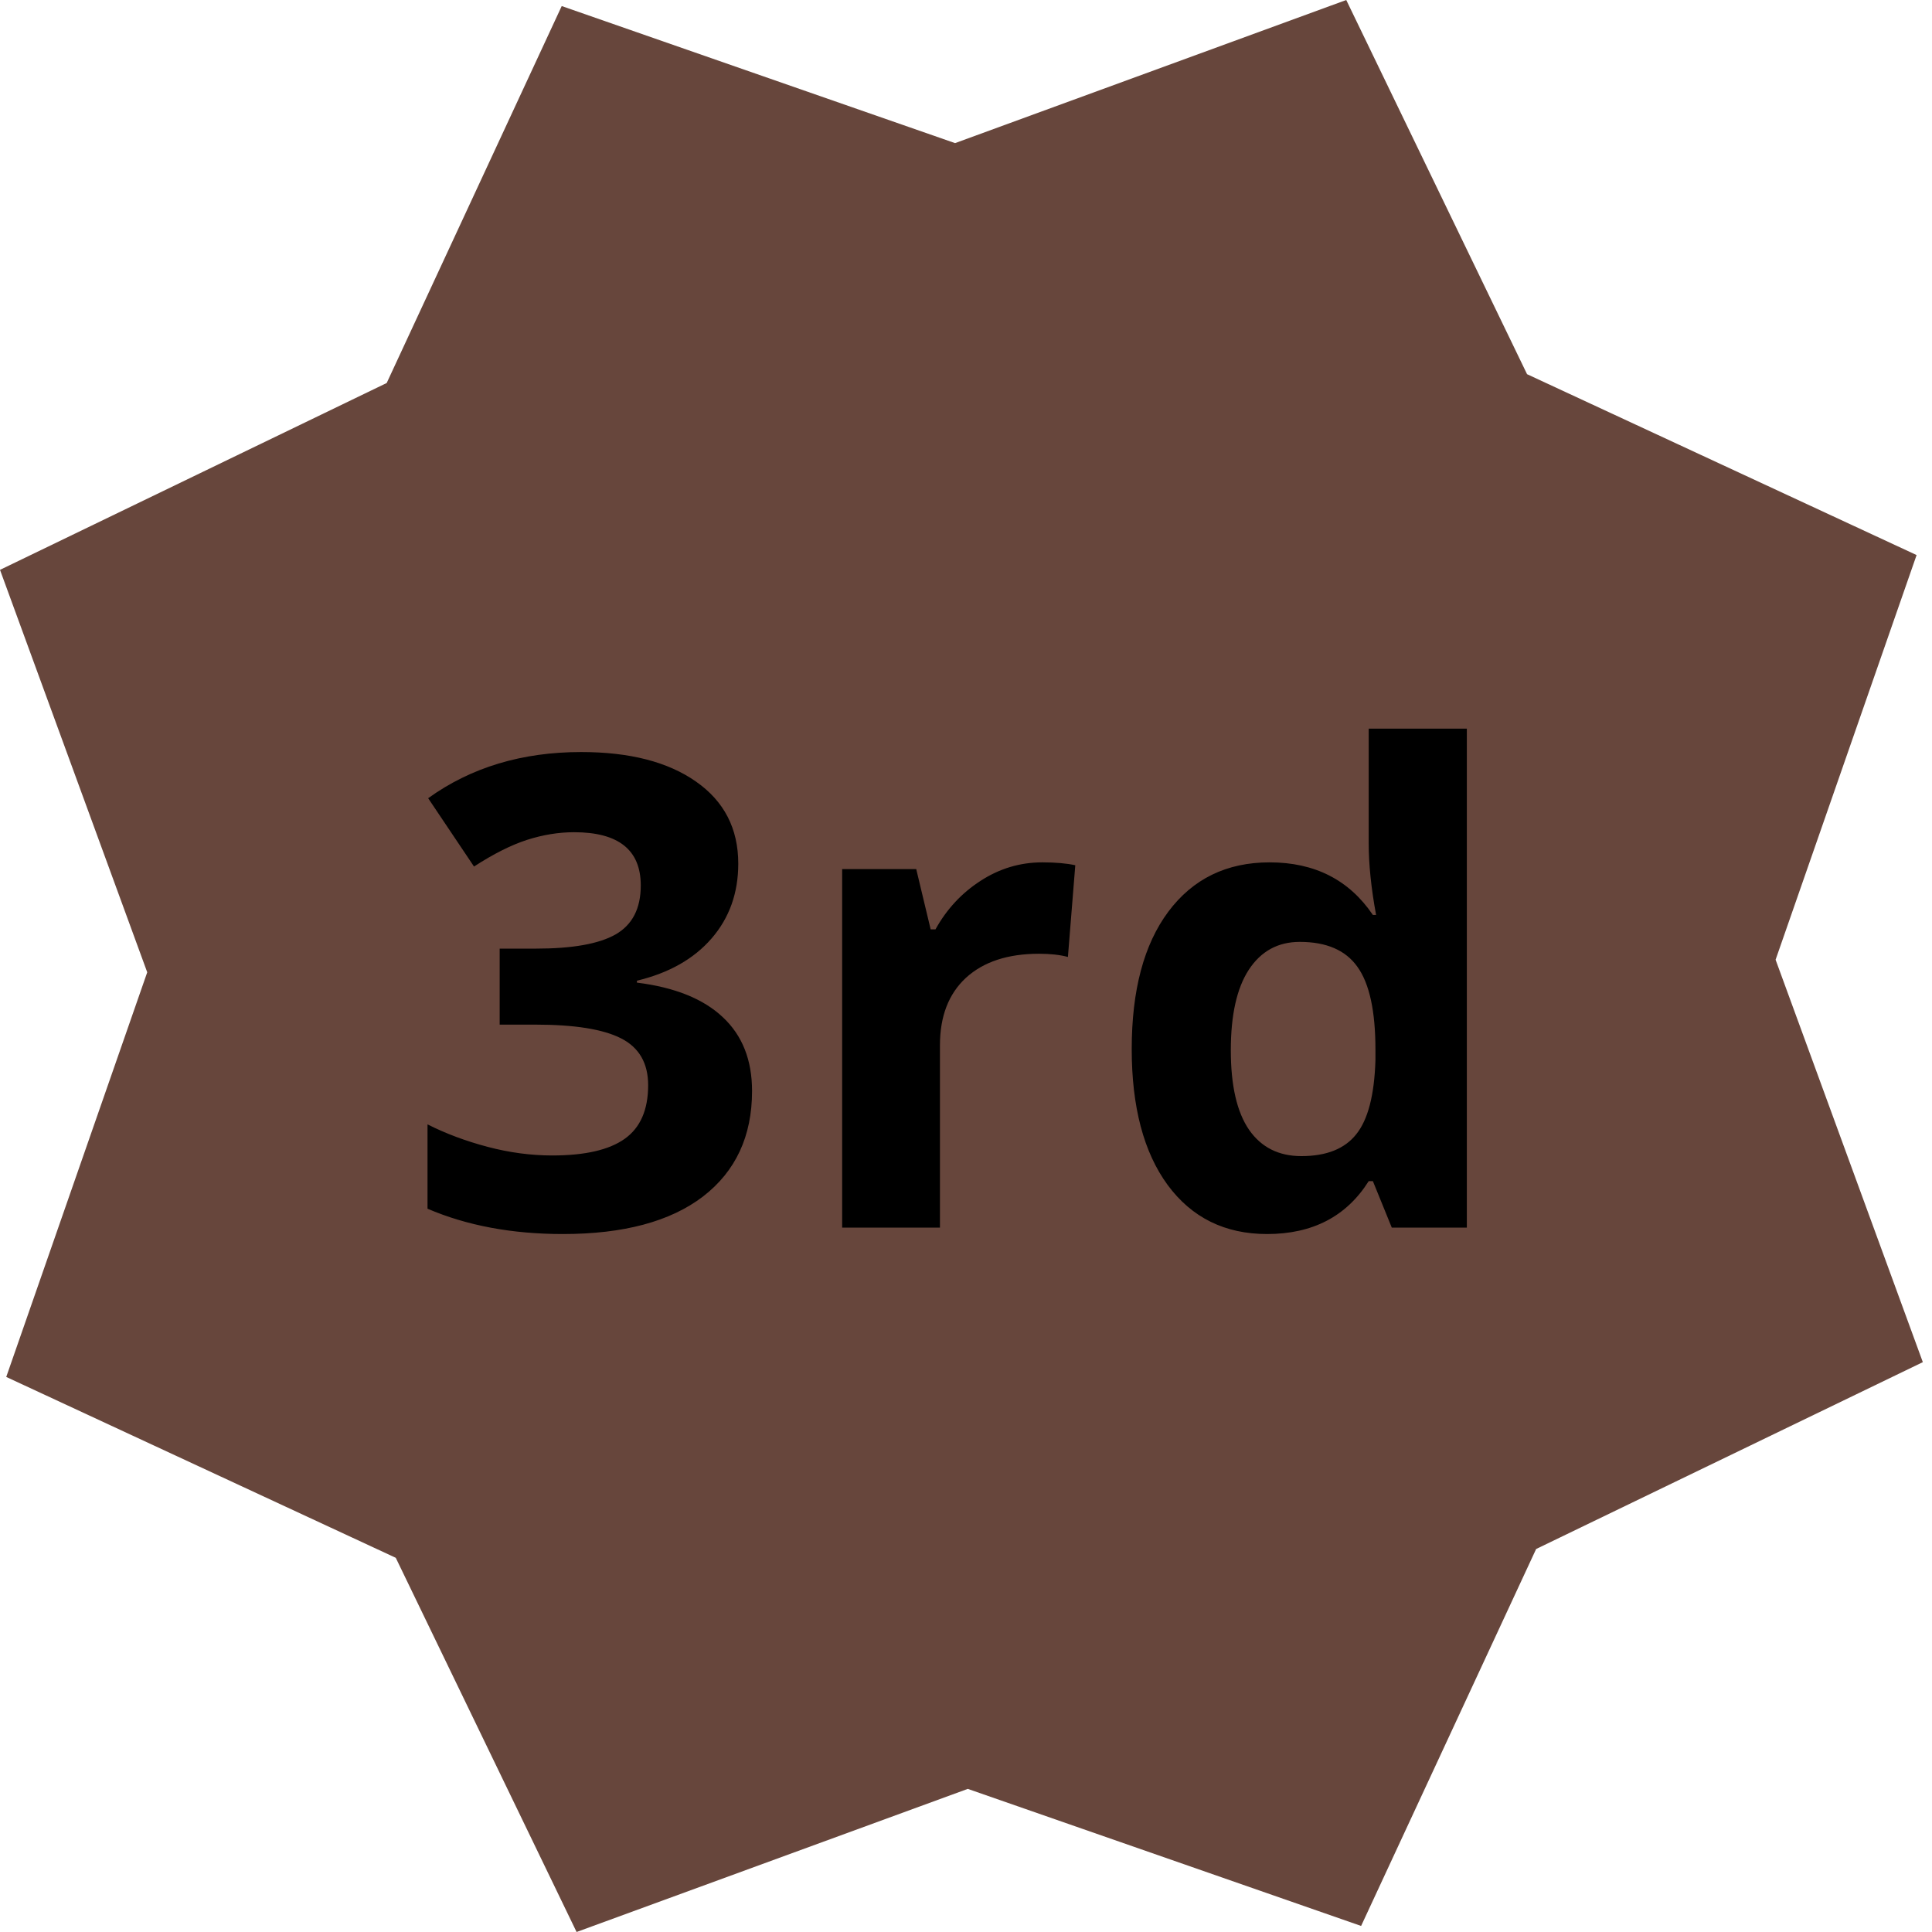
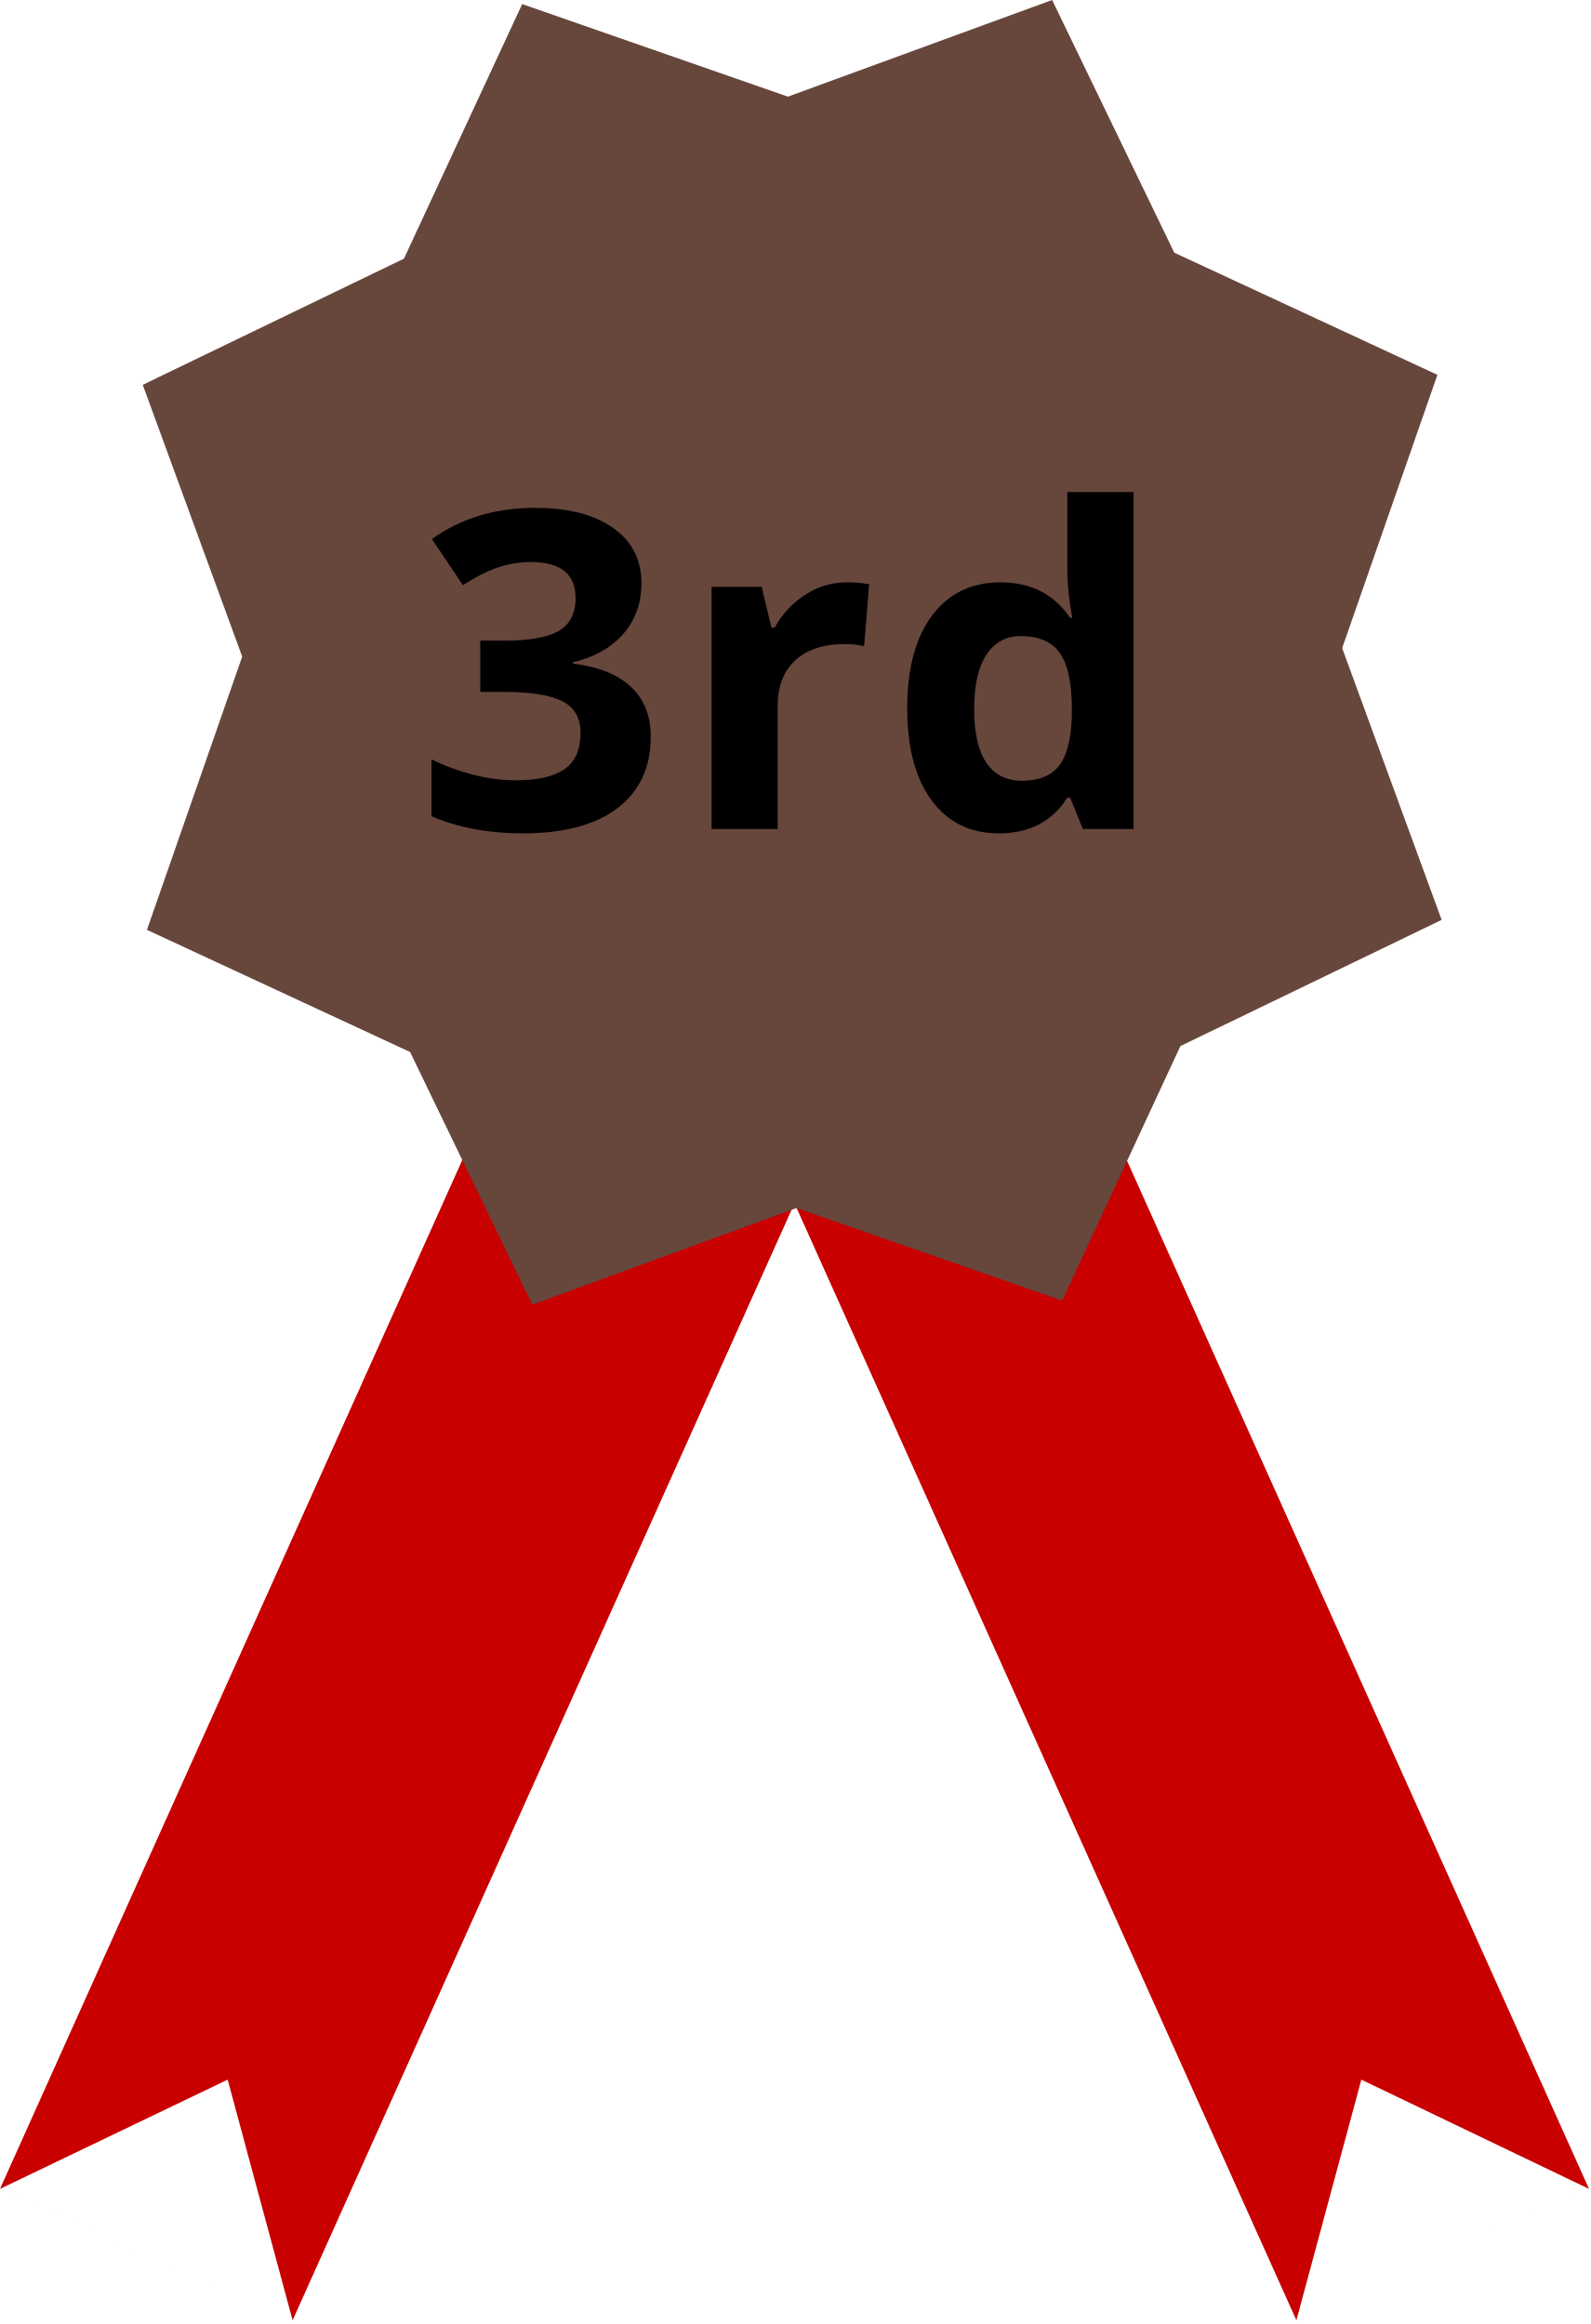
- <svg xmlns="http://www.w3.org/2000/svg" width="192" height="192" viewBox="0 0 192 192" fill="none">
-   <path d="M190.469 55.161L151.758 37.187L133.789 0L94.914 14.223L55.823 0.602L38.43 38.062L0 56.632L14.632 96.625L0.62 136.839L39.331 154.813L57.3 192L96.177 177.777L135.266 191.398L152.659 153.939L191.089 135.369L176.457 95.376L190.469 55.161Z" fill="#67463C" />
-   <path d="M73.368 85.828C73.368 88.739 72.486 91.214 70.722 93.254C68.959 95.293 66.484 96.695 63.297 97.46V97.652C67.057 98.119 69.904 99.266 71.838 101.093C73.771 102.899 74.738 105.343 74.738 108.424C74.738 112.907 73.113 116.402 69.862 118.909C66.611 121.394 61.969 122.637 55.935 122.637C50.878 122.637 46.395 121.798 42.486 120.12V111.738C44.292 112.652 46.278 113.395 48.446 113.969C50.613 114.542 52.758 114.829 54.883 114.829C58.134 114.829 60.535 114.277 62.086 113.172C63.637 112.067 64.412 110.293 64.412 107.85C64.412 105.661 63.52 104.11 61.735 103.197C59.95 102.283 57.103 101.826 53.194 101.826H49.657V94.273H53.258C56.87 94.273 59.504 93.806 61.161 92.871C62.84 91.915 63.679 90.29 63.679 87.995C63.679 84.468 61.469 82.705 57.05 82.705C55.52 82.705 53.959 82.96 52.365 83.469C50.793 83.98 49.04 84.861 47.107 86.115L42.55 79.326C46.799 76.267 51.866 74.737 57.751 74.737C62.574 74.737 66.377 75.715 69.161 77.669C71.965 79.624 73.368 82.344 73.368 85.828ZM103.579 85.7C104.896 85.7 105.99 85.796 106.861 85.987L106.128 95.102C105.342 94.889 104.386 94.783 103.26 94.783C100.158 94.783 97.736 95.58 95.994 97.174C94.273 98.767 93.412 100.998 93.412 103.866V122H83.692V86.37H91.054L92.488 92.361H92.966C94.071 90.364 95.558 88.76 97.428 87.549C99.319 86.317 101.369 85.7 103.579 85.7ZM125.918 122.637C121.733 122.637 118.439 121.012 116.039 117.761C113.659 114.511 112.469 110.006 112.469 104.249C112.469 98.406 113.68 93.859 116.102 90.608C118.546 87.336 121.903 85.7 126.173 85.7C130.656 85.7 134.077 87.443 136.435 90.927H136.754C136.265 88.271 136.021 85.902 136.021 83.82V72.411H145.773V122H138.315L136.435 117.379H136.021C133.811 120.885 130.444 122.637 125.918 122.637ZM129.328 114.893C131.814 114.893 133.631 114.171 134.778 112.726C135.946 111.281 136.584 108.827 136.69 105.364V104.312C136.69 100.488 136.095 97.747 134.905 96.09C133.737 94.433 131.825 93.604 129.169 93.604C127.002 93.604 125.313 94.528 124.102 96.377C122.912 98.204 122.317 100.87 122.317 104.376C122.317 107.882 122.922 110.516 124.133 112.28C125.344 114.022 127.076 114.893 129.328 114.893Z" fill="black" />
+ <svg xmlns="http://www.w3.org/2000/svg" width="234" height="342" viewBox="0 0 234 342" fill="none">
+   <path fill-rule="evenodd" clip-rule="evenodd" d="M116.769 177.337L73.722 158L-8.4531e-06 322.116L43.047 341.453L43.047 341.453L0.001 322.117L33.493 306.041L43.047 341.452L116.769 177.337Z" fill="#C80000" />
+   <path fill-rule="evenodd" clip-rule="evenodd" d="M117.001 177.337L160.048 158L233.771 322.116L190.724 341.453L190.724 341.453L233.769 322.117L200.277 306.041L190.723 341.452L117.001 177.337Z" fill="#C80000" />
+   <path d="M211.469 55.161L172.758 37.187L154.789 0L115.914 14.223L76.823 0.602L59.43 38.062L21 56.632L35.632 96.625L21.62 136.839L60.331 154.813L78.3 192L117.176 177.777L156.266 191.398L173.659 153.939L212.089 135.369L197.457 95.376L211.469 55.161Z" fill="#67463C" />
+   <path d="M94.368 85.828C94.368 88.739 93.486 91.214 91.722 93.254C89.959 95.293 87.484 96.695 84.297 97.46V97.652C88.057 98.119 90.904 99.266 92.838 101.093C94.771 102.899 95.738 105.343 95.738 108.424C95.738 112.907 94.113 116.402 90.862 118.909C87.611 121.394 82.969 122.637 76.935 122.637C71.878 122.637 67.395 121.798 63.486 120.12V111.738C65.292 112.652 67.278 113.395 69.445 113.969C71.613 114.542 73.758 114.829 75.883 114.829C79.134 114.829 81.535 114.277 83.086 113.172C84.637 112.067 85.412 110.293 85.412 107.85C85.412 105.661 84.52 104.11 82.735 103.197C80.95 102.283 78.103 101.826 74.194 101.826H70.656V94.273H74.258C77.87 94.273 80.504 93.806 82.162 92.871C83.84 91.915 84.679 90.29 84.679 87.995C84.679 84.468 82.469 82.705 78.05 82.705C76.52 82.705 74.959 82.96 73.365 83.469C71.793 83.98 70.04 84.861 68.107 86.115L63.55 79.326C67.799 76.267 72.866 74.737 78.751 74.737C83.574 74.737 87.377 75.715 90.161 77.669C92.965 79.624 94.368 82.344 94.368 85.828ZM124.579 85.7C125.896 85.7 126.99 85.796 127.861 85.987L127.128 95.102C126.342 94.889 125.386 94.783 124.26 94.783C121.158 94.783 118.736 95.58 116.994 97.174C115.273 98.767 114.412 100.998 114.412 103.866V122H104.692V86.37H112.054L113.488 92.361H113.966C115.071 90.364 116.558 88.76 118.428 87.549C120.319 86.317 122.369 85.7 124.579 85.7ZM146.918 122.637C142.733 122.637 139.439 121.012 137.039 117.761C134.659 114.511 133.469 110.006 133.469 104.249C133.469 98.406 134.68 93.859 137.102 90.608C139.546 87.336 142.903 85.7 147.173 85.7C151.656 85.7 155.077 87.443 157.435 90.927H157.754C157.265 88.271 157.021 85.902 157.021 83.82V72.411H166.773V122H159.315L157.435 117.379H157.021C154.811 120.885 151.444 122.637 146.918 122.637ZM150.328 114.893C152.814 114.893 154.631 114.171 155.778 112.726C156.946 111.281 157.584 108.827 157.69 105.364V104.312C157.69 100.488 157.095 97.747 155.905 96.09C154.737 94.433 152.825 93.604 150.169 93.604C148.002 93.604 146.313 94.528 145.102 96.377C143.912 98.204 143.317 100.87 143.317 104.376C143.317 107.882 143.922 110.516 145.133 112.28C146.344 114.022 148.076 114.893 150.328 114.893Z" fill="black" />
</svg>
